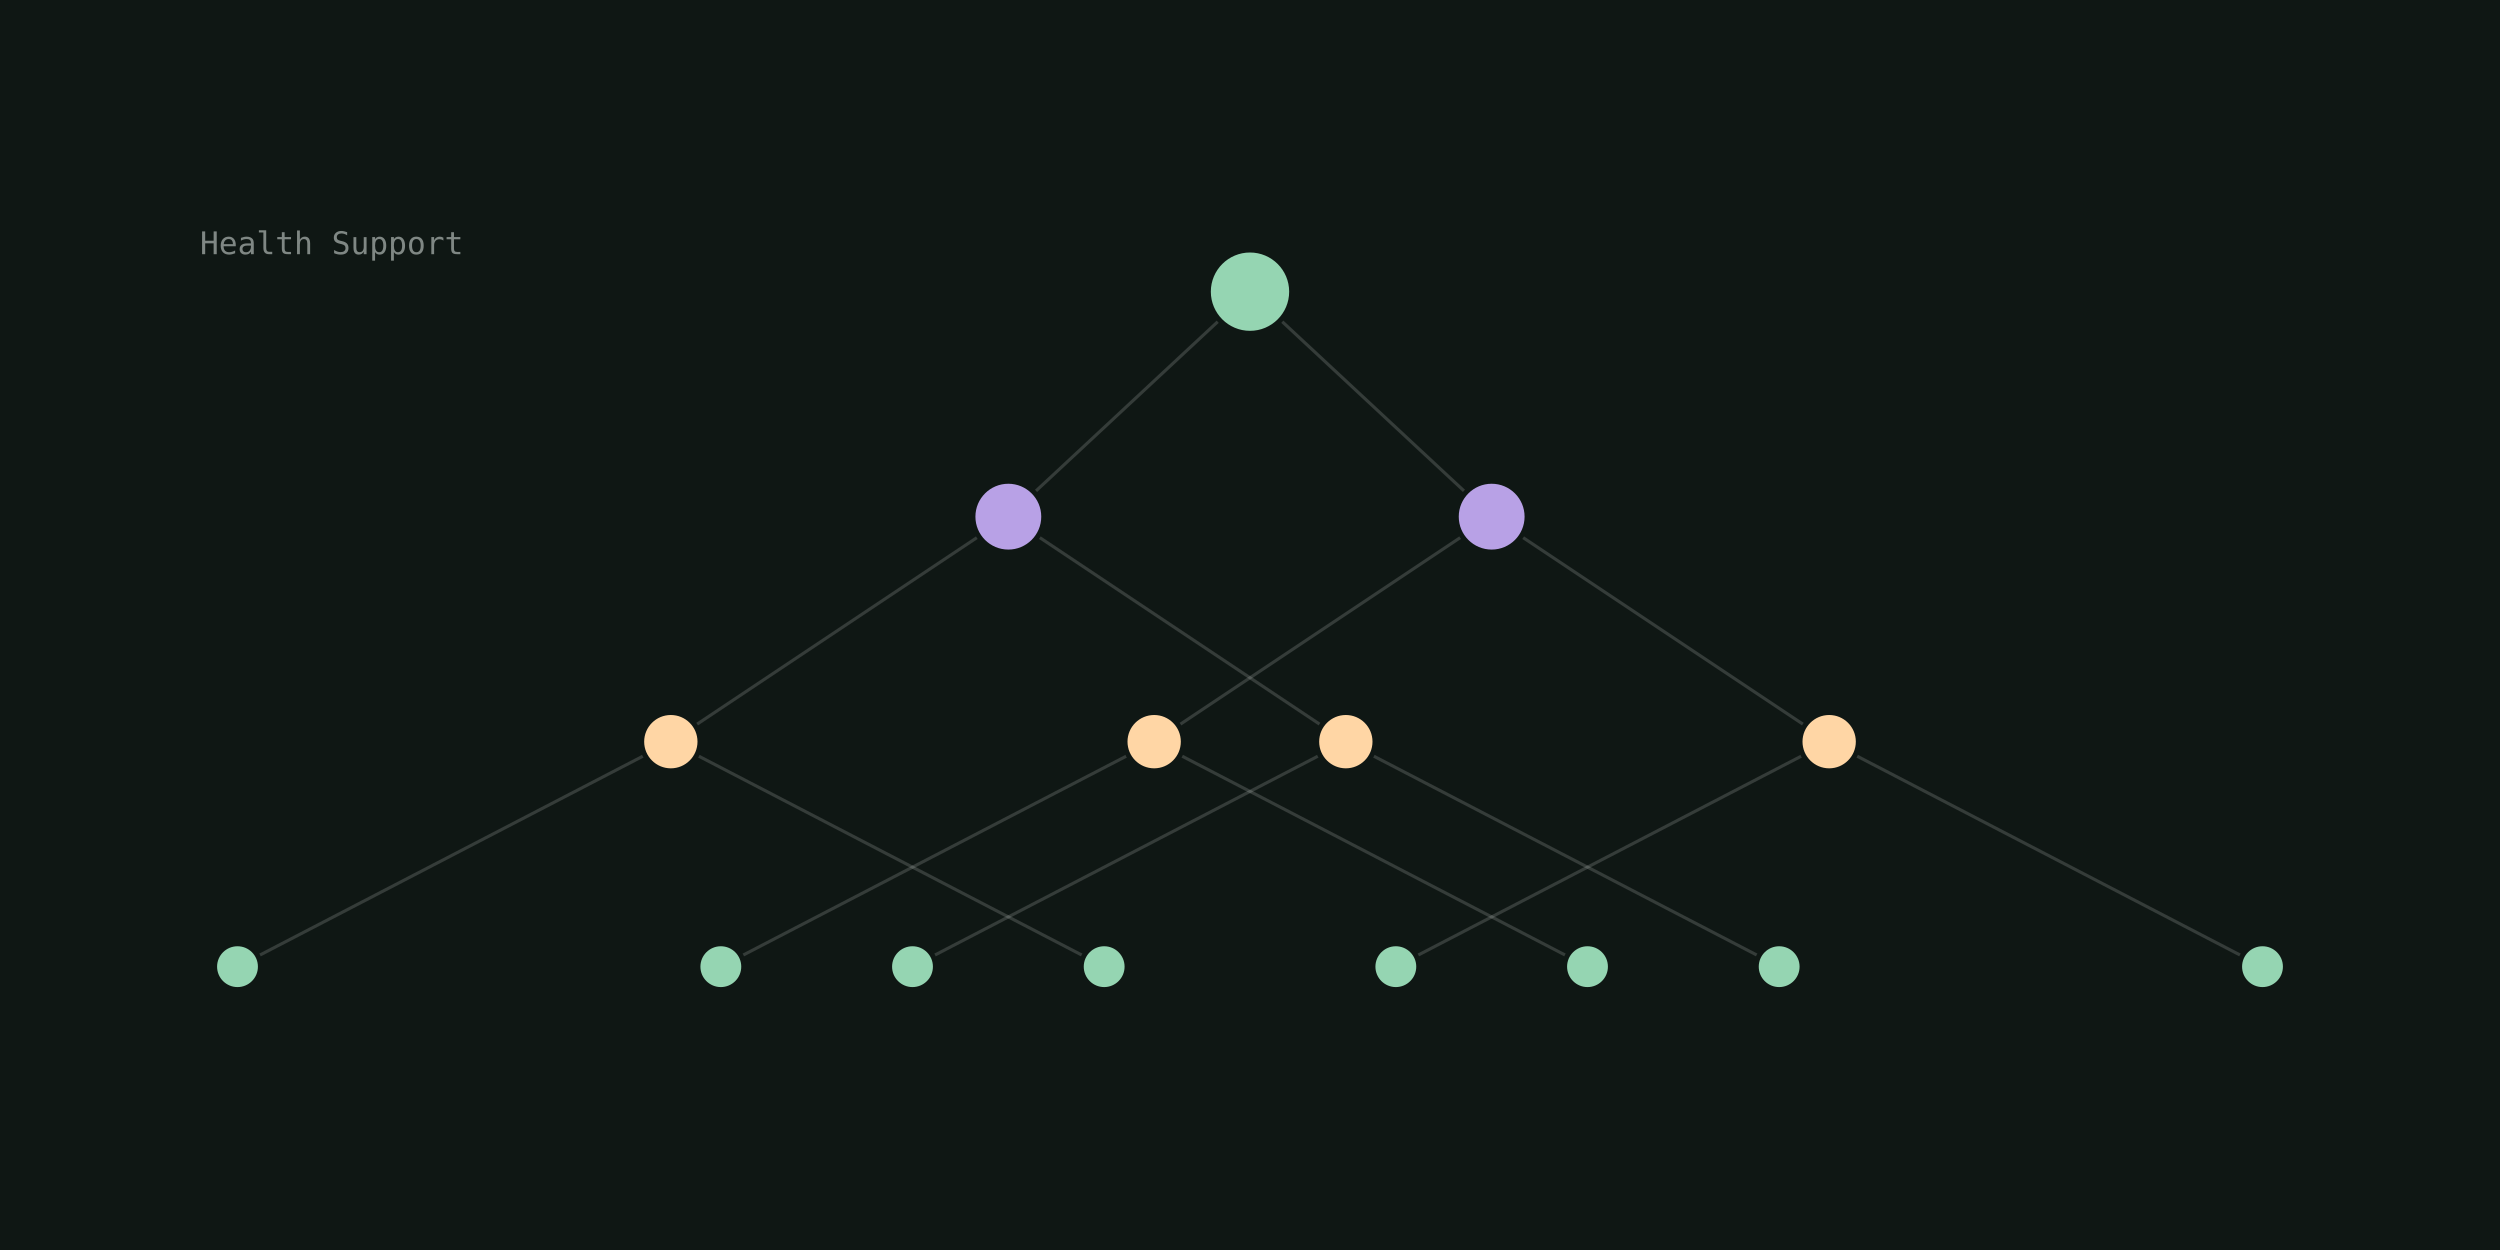
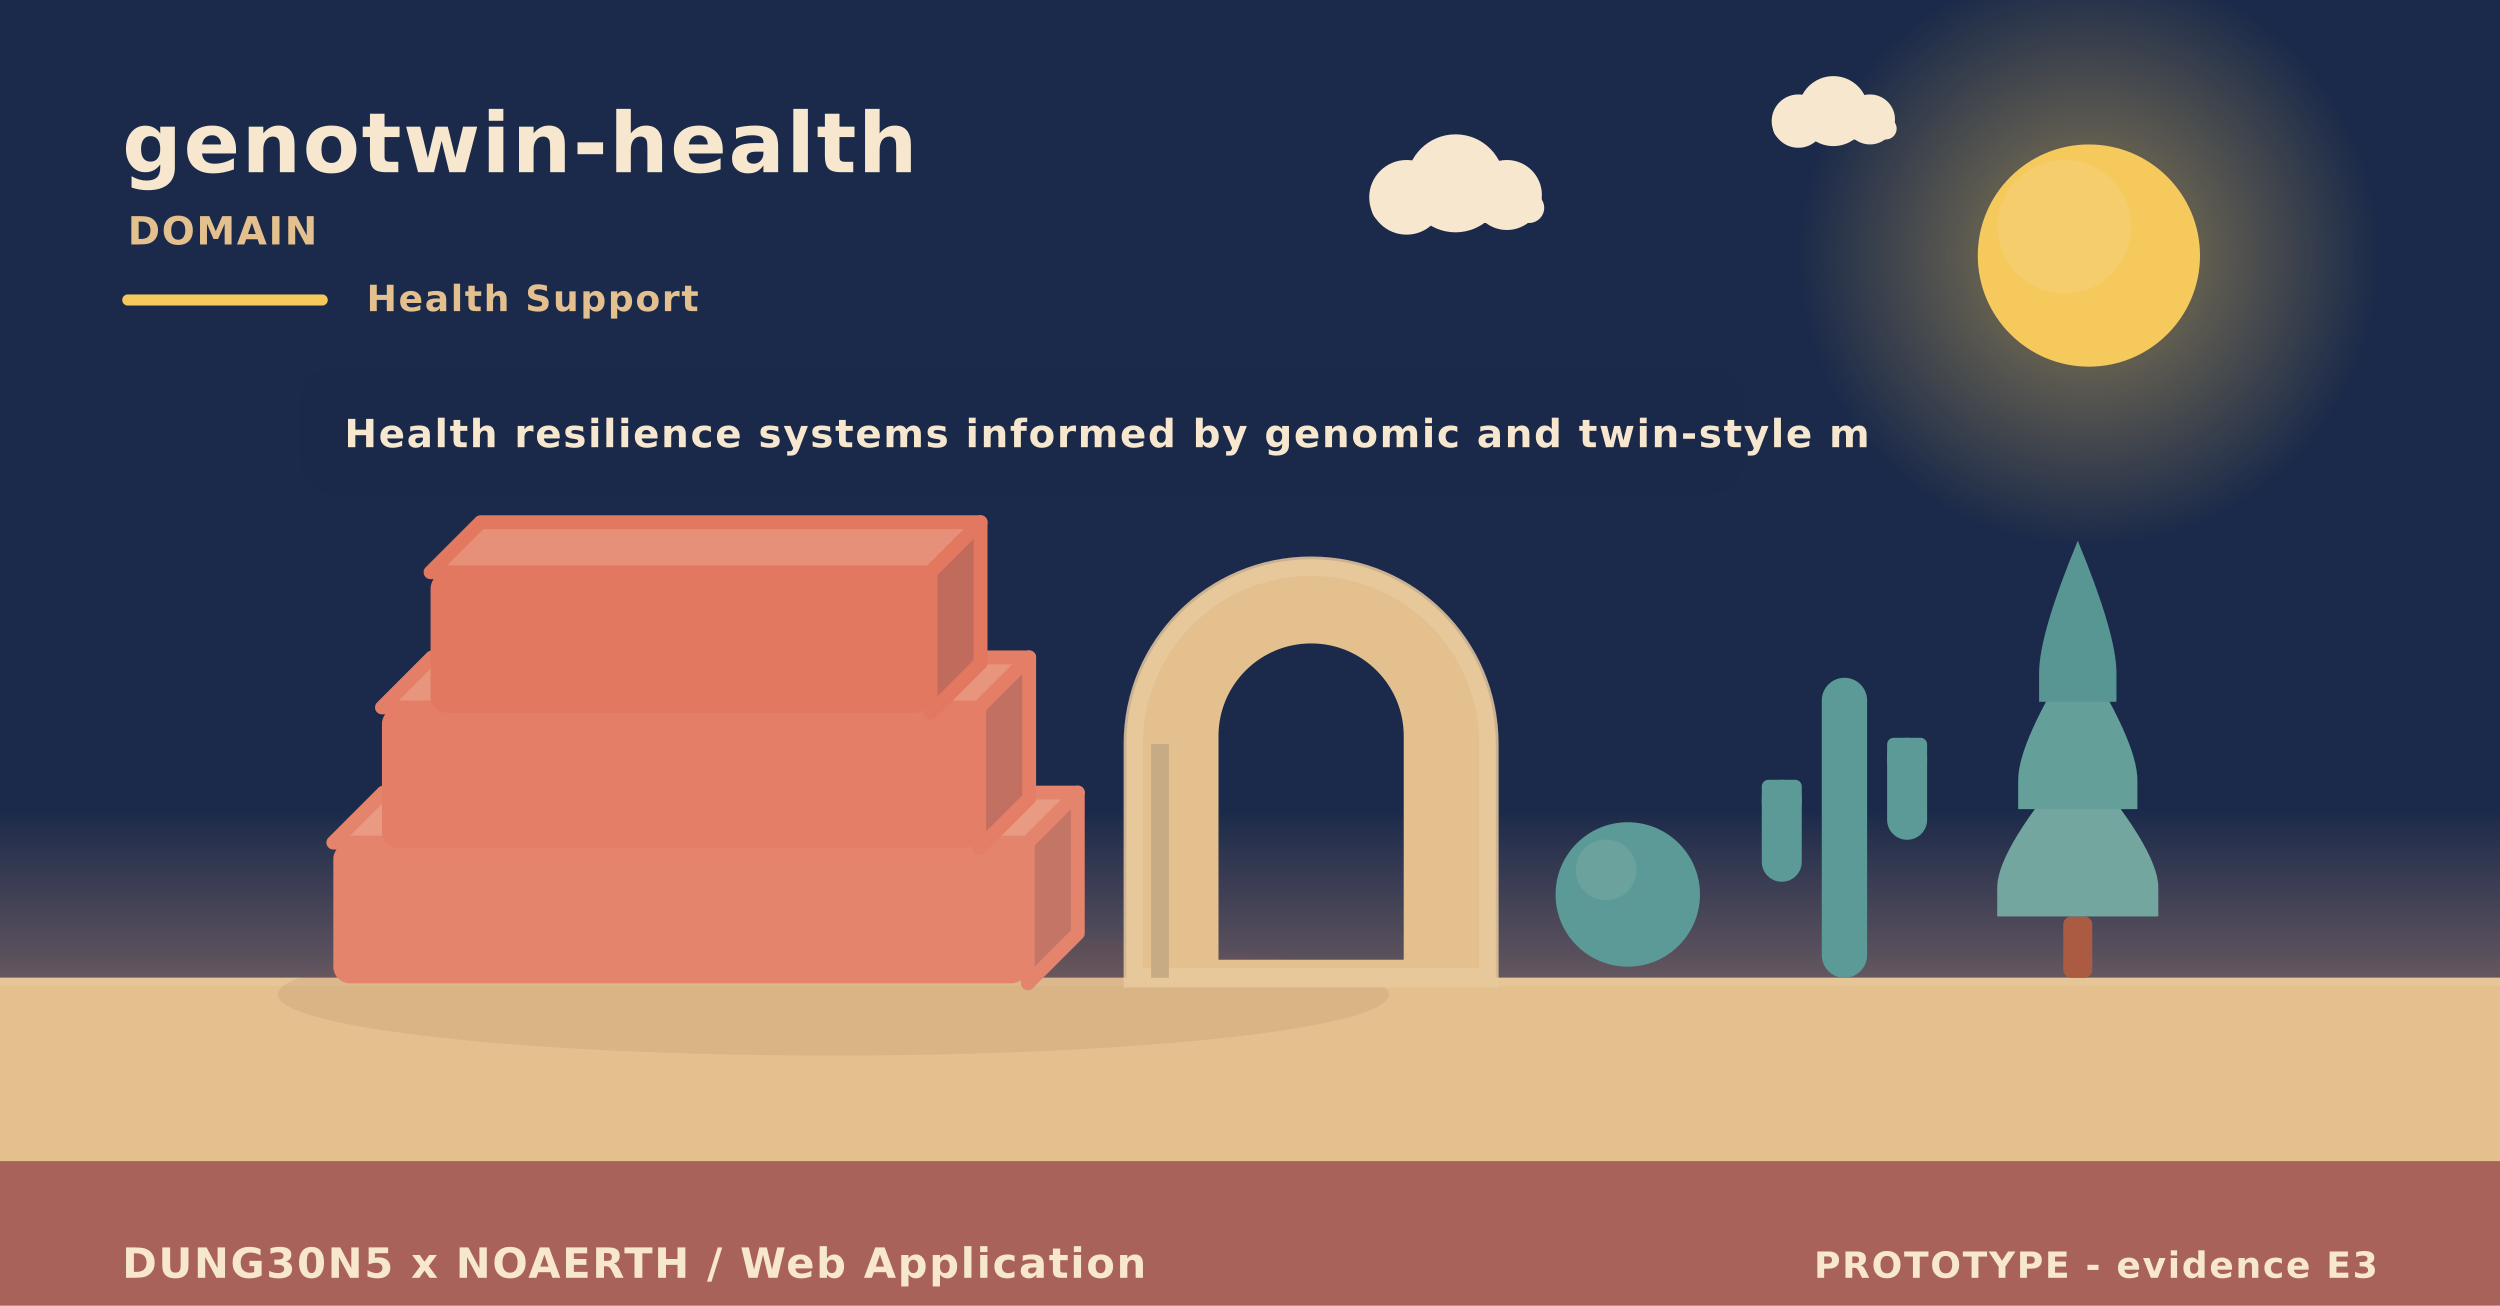
- <svg xmlns="http://www.w3.org/2000/svg" viewBox="0 0 1200 600" width="1200" height="600" role="img" aria-label="genotwin-health domain model">
-   <rect width="1200" height="600" fill="#0f1714" />
-   <defs>
-     <linearGradient id="gd" x1="0" y1="0" x2="1" y2="1">
-       <stop offset="0%" stop-color="#95d5b2" />
-       <stop offset="100%" stop-color="#b8a1e6" />
-     </linearGradient>
-   </defs>
-   <line x1="600.00" y1="140.00" x2="716.00" y2="248.00" stroke="rgba(240,248,244,0.300)" stroke-width="1.50" opacity="0.55" />
-   <line x1="600.00" y1="140.00" x2="484.00" y2="248.00" stroke="rgba(240,248,244,0.300)" stroke-width="1.50" opacity="0.55" />
-   <line x1="716.00" y1="248.00" x2="878.00" y2="356.00" stroke="rgba(240,248,244,0.300)" stroke-width="1.50" opacity="0.55" />
-   <line x1="716.00" y1="248.00" x2="554.00" y2="356.00" stroke="rgba(240,248,244,0.300)" stroke-width="1.50" opacity="0.55" />
-   <line x1="484.00" y1="248.00" x2="646.00" y2="356.00" stroke="rgba(240,248,244,0.300)" stroke-width="1.50" opacity="0.55" />
-   <line x1="484.00" y1="248.00" x2="322.00" y2="356.00" stroke="rgba(240,248,244,0.300)" stroke-width="1.50" opacity="0.55" />
-   <line x1="878.00" y1="356.00" x2="1086.00" y2="464.00" stroke="rgba(240,248,244,0.300)" stroke-width="1.50" opacity="0.55" />
-   <line x1="878.00" y1="356.00" x2="670.00" y2="464.00" stroke="rgba(240,248,244,0.300)" stroke-width="1.50" opacity="0.55" />
-   <line x1="554.00" y1="356.00" x2="762.00" y2="464.00" stroke="rgba(240,248,244,0.300)" stroke-width="1.50" opacity="0.55" />
-   <line x1="554.00" y1="356.00" x2="346.00" y2="464.00" stroke="rgba(240,248,244,0.300)" stroke-width="1.50" opacity="0.55" />
-   <line x1="646.00" y1="356.00" x2="854.00" y2="464.00" stroke="rgba(240,248,244,0.300)" stroke-width="1.50" opacity="0.55" />
-   <line x1="646.00" y1="356.00" x2="438.00" y2="464.00" stroke="rgba(240,248,244,0.300)" stroke-width="1.50" opacity="0.55" />
-   <line x1="322.00" y1="356.00" x2="530.00" y2="464.00" stroke="rgba(240,248,244,0.300)" stroke-width="1.50" opacity="0.55" />
-   <line x1="322.00" y1="356.00" x2="114.00" y2="464.00" stroke="rgba(240,248,244,0.300)" stroke-width="1.50" opacity="0.55" />
-   <circle cx="600.00" cy="140.00" r="20.00" fill="#95d5b2" opacity="1.00" stroke="#0f1714" stroke-width="2.40" />
-   <circle cx="716.00" cy="248.00" r="17.00" fill="#b8a1e6" opacity="1.00" stroke="#0f1714" stroke-width="2.40" />
-   <circle cx="484.00" cy="248.00" r="17.00" fill="#b8a1e6" opacity="1.00" stroke="#0f1714" stroke-width="2.40" />
-   <circle cx="878.00" cy="356.00" r="14.00" fill="#ffd6a5" opacity="1.00" stroke="#0f1714" stroke-width="2.40" />
-   <circle cx="554.00" cy="356.00" r="14.00" fill="#ffd6a5" opacity="1.00" stroke="#0f1714" stroke-width="2.40" />
-   <circle cx="646.00" cy="356.00" r="14.00" fill="#ffd6a5" opacity="1.00" stroke="#0f1714" stroke-width="2.40" />
-   <circle cx="322.00" cy="356.00" r="14.00" fill="#ffd6a5" opacity="1.00" stroke="#0f1714" stroke-width="2.40" />
-   <circle cx="1086.00" cy="464.00" r="11.00" fill="#95d5b2" opacity="1.00" stroke="#0f1714" stroke-width="2.40" />
-   <circle cx="670.00" cy="464.00" r="11.00" fill="#95d5b2" opacity="1.00" stroke="#0f1714" stroke-width="2.40" />
-   <circle cx="762.00" cy="464.00" r="11.00" fill="#95d5b2" opacity="1.00" stroke="#0f1714" stroke-width="2.40" />
-   <circle cx="346.00" cy="464.00" r="11.00" fill="#95d5b2" opacity="1.00" stroke="#0f1714" stroke-width="2.40" />
-   <circle cx="854.00" cy="464.00" r="11.00" fill="#95d5b2" opacity="1.00" stroke="#0f1714" stroke-width="2.40" />
-   <circle cx="438.00" cy="464.00" r="11.00" fill="#95d5b2" opacity="1.00" stroke="#0f1714" stroke-width="2.40" />
-   <circle cx="530.00" cy="464.00" r="11.00" fill="#95d5b2" opacity="1.00" stroke="#0f1714" stroke-width="2.40" />
-   <circle cx="114.00" cy="464.00" r="11.00" fill="#95d5b2" opacity="1.00" stroke="#0f1714" stroke-width="2.40" />
-   <text x="96" y="122" font-family="ui-monospace,Menlo,monospace" font-size="15" fill="rgba(240,248,244,0.500)">Health Support</text>
+ <svg xmlns="http://www.w3.org/2000/svg" width="900" height="470" viewBox="0 0 900 470" role="img" aria-label="genotwin-health - the problem it addresses">
+   <linearGradient id="skym" x1="0" y1="0" x2="0" y2="1">
+     <stop offset="0" stop-color="#1b2a4a" />
+     <stop offset="0.62" stop-color="#1b2a4a" />
+     <stop offset="1" stop-color="#f3ad8a" />
+   </linearGradient>
+   <rect width="900" height="470" fill="url(#skym)" />
+   <radialGradient id="sunm">
+     <stop offset="0.35" stop-color="#f5c95c" stop-opacity="0.34" />
+     <stop offset="1" stop-color="#f5c95c" stop-opacity="0" />
+   </radialGradient>
+   <circle cx="752" cy="92" r="104" fill="url(#sunm)" />
+   <circle cx="752" cy="92" r="40" fill="#f5c95c" />
+   <circle cx="743.2" cy="81.6" r="24" fill="#f5d27e" opacity="0.5" />
+   <g>
+     <circle cx="524" cy="66" r="17.64" fill="#f6e7ce" />
+     <circle cx="506.36" cy="71.04" r="13.44" fill="#f6e7ce" />
+     <circle cx="542.48" cy="70.2" r="12.6" fill="#f6e7ce" />
+     <rect x="493.76" y="69.36" width="62.16" height="10.92" rx="5.46" fill="#f6e7ce" />
+   </g>
+   <g>
+     <circle cx="660" cy="40" r="12.6" fill="#f6e7ce" />
+     <circle cx="647.4" cy="43.6" r="9.6" fill="#f6e7ce" />
+     <circle cx="673.2" cy="43" r="9" fill="#f6e7ce" />
+     <rect x="638.4" y="42.4" width="44.4" height="7.8" rx="3.9" fill="#f6e7ce" />
+   </g>
+   <rect x="0" y="352" width="900" height="118" fill="#e3c08d" />
+   <rect x="0" y="352" width="900" height="3" fill="#e6c596" />
+   <text x="44" y="62" font-family="Verdana,DejaVu Sans,sans-serif" font-size="30" font-weight="700" letter-spacing="0.6" fill="#f6e7ce" text-anchor="start">genotwin-health</text>
+   <text x="46" y="88" font-family="Verdana,DejaVu Sans,sans-serif" font-size="14" font-weight="700" letter-spacing="0.6" fill="#e3c08d" text-anchor="start">DOMAIN</text>
+   <rect x="44" y="106" width="74" height="4" rx="2" fill="#f5c95c" />
+   <text x="132" y="112" font-family="Verdana,DejaVu Sans,sans-serif" font-size="13" font-weight="700" letter-spacing="0.6" fill="#e3c08d" text-anchor="start">Health Support</text>
+   <ellipse cx="300" cy="358" rx="200" ry="22" fill="rgba(138,90,68,0.11)" />
+   <path d="M120,303.33 L370,303.33 L388,285.33 L138,285.33 Z" fill="#e99a82" stroke="#e5846c" stroke-width="5" stroke-linejoin="round" />
+   <path d="M370,303.33 L388,285.33 L388,336 L370,354 Z" fill="#c37566" stroke="#e5846c" stroke-width="5" stroke-linejoin="round" />
+   <rect x="120" y="303.33" width="250" height="50.67" rx="6" fill="#e5846c" />
+   <path d="M137.5,254.67 L352.5,254.67 L370.5,236.67 L155.5,236.67 Z" fill="#e8957d" stroke="#e47e66" stroke-width="5" stroke-linejoin="round" />
+   <path d="M352.5,254.67 L370.5,236.67 L370.5,287.33 L352.5,305.33 Z" fill="#c27061" stroke="#e47e66" stroke-width="5" stroke-linejoin="round" />
+   <rect x="137.5" y="254.67" width="215" height="50.67" rx="6" fill="#e47e66" />
+   <path d="M155,206 L335,206 L353,188 L173,188 Z" fill="#e79079" stroke="#e37861" stroke-width="5" stroke-linejoin="round" />
+   <path d="M335,206 L353,188 L353,238.67 L335,256.67 Z" fill="#c16b5d" stroke="#e37861" stroke-width="5" stroke-linejoin="round" />
+   <rect x="155" y="206" width="180" height="50.67" rx="6" fill="#e37861" />
+   <path d="M408,352 L408,267.84 A64,64 0 0 1 536,267.84 L536,352 Z M436.16,348 L436.16,264.97 A35.84,35.84 0 0 1 507.84,264.97 L507.84,348 Z" fill="#e3c08d" fill-rule="evenodd" stroke="#e3c08d" stroke-width="5" stroke-linejoin="round" />
+   <path d="M408,352 L408,267.84 A64,64 0 0 1 536,267.84 L536,352 Z" fill="none" stroke="#e8c99d" stroke-width="7" stroke-linecap="round" opacity="0.85" />
+   <rect x="414.4" y="267.84" width="6.4" height="84.16" fill="#c7ab84" />
+   <circle cx="586" cy="322" r="26" fill="#5b9a97" />
+   <circle cx="578.2" cy="313.16" r="10.92" fill="#7aa9a2" opacity="0.55" />
+   <rect x="655.84" y="244" width="16.32" height="108" rx="8.16" fill="#5b9a97" />
+   <rect x="634.24" y="280.72" width="14.4" height="36.72" rx="7.2" fill="#5b9a97" />
+   <rect x="634.24" y="280.72" width="14.4" height="10.8" rx="2.4" fill="#5b9a97" />
+   <rect x="679.36" y="265.6" width="14.4" height="36.72" rx="7.2" fill="#5b9a97" />
+   <rect x="679.36" y="265.6" width="14.4" height="10.8" rx="2.4" fill="#5b9a97" />
+   <rect x="742.78" y="329.92" width="10.44" height="22.08" rx="2.9" fill="#ac5b43" />
+   <path d="M748,271.96 Q719,305.58 719,319.49 Q719,329.92 719,329.92 L777,329.92 Q777,329.92 777,319.49 Q777,305.58 748,271.96 Z" fill="#74a6a0" />
+   <path d="M748,233.32 Q726.54,266.94 726.54,280.85 Q726.54,291.28 726.54,291.28 L769.46,291.28 Q769.46,291.28 769.46,280.85 Q769.46,266.94 748,233.32 Z" fill="#649f9a" />
+   <path d="M748,194.68 Q734.08,228.3 734.08,242.21 Q734.08,252.64 734.08,252.64 L761.92,252.64 Q761.92,252.64 761.92,242.21 Q761.92,228.3 748,194.68 Z" fill="#589694" />
+   <rect x="108" y="132" width="520" height="46" rx="12" fill="rgba(27,42,74,0.42)" opacity="0.94" />
+   <text x="124" y="161" font-family="Verdana,DejaVu Sans,sans-serif" font-size="14" font-weight="700" letter-spacing="0.6" fill="#f6e7ce" text-anchor="start">Health resilience systems informed by genomic and twin-style m</text>
+   <rect x="0" y="418" width="900" height="52" rx="0" fill="#a65c56" opacity="0.94" />
+   <text x="44" y="460" font-family="Verdana,DejaVu Sans,sans-serif" font-size="15" font-weight="700" letter-spacing="0.6" fill="#f6e7ce" text-anchor="start">DUNG30N5 x NOAERTH  /  Web Application</text>
+   <text x="856" y="460" font-family="Verdana,DejaVu Sans,sans-serif" font-size="13" font-weight="700" letter-spacing="0.6" fill="#f6e7ce" text-anchor="end">PROTOTYPE  -  evidence E3</text>
</svg>
